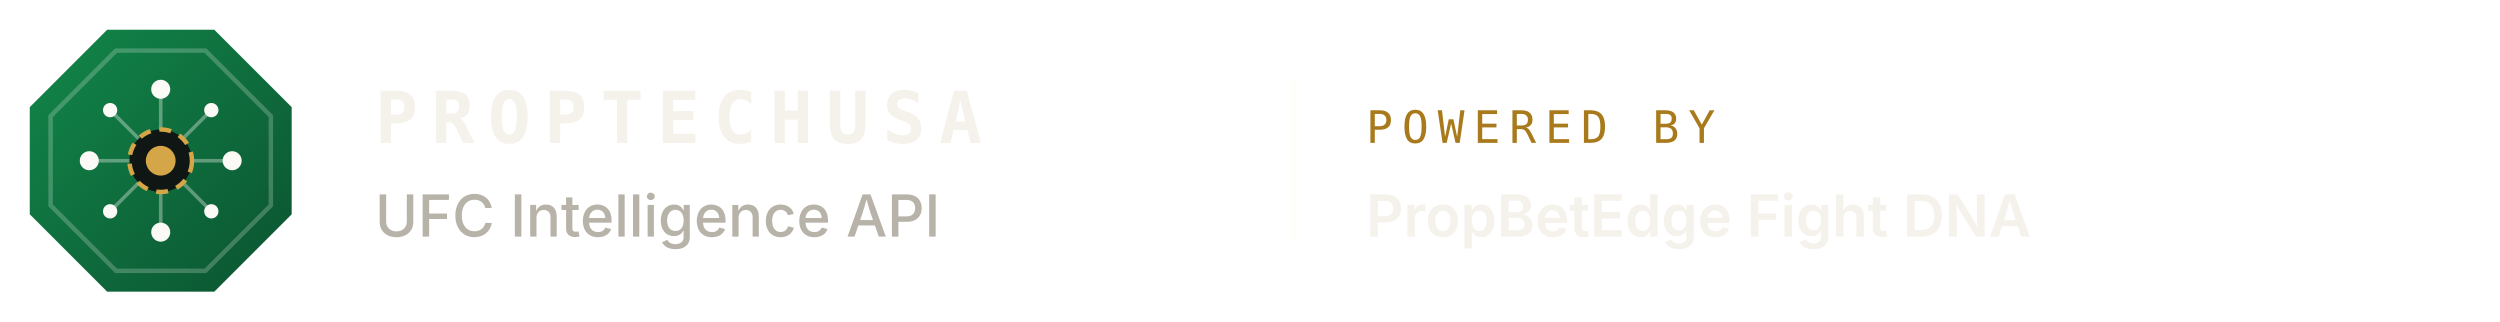
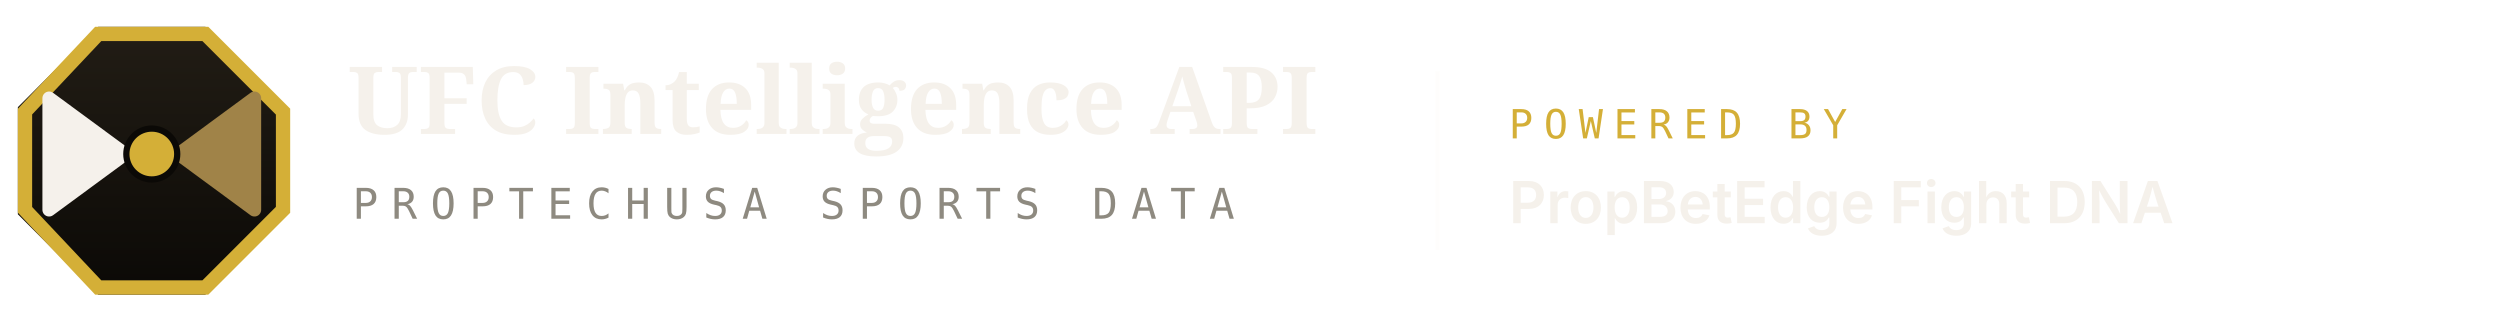
- <svg xmlns="http://www.w3.org/2000/svg" viewBox="0 0 560 72" width="560" height="72" role="img" aria-label="PropTechUSA UFC Intelligence API, powered by PropBetEdge Fight DNA">
-   <defs>
-     <linearGradient id="g" x1="0" y1="0" x2="1" y2="1">
-       <stop offset="0" stop-color="#12874a" />
-       <stop offset="1" stop-color="#0b5330" />
-     </linearGradient>
-   </defs>
-   <g transform="translate(4 4) scale(0.6667)">
-     <path d="M30 4h36l26 26v36L66 92H30L4 66V30z" fill="url(#g)" />
-     <path d="M33 11h30l22 22v30L63 85H33L11 63V33z" fill="none" stroke="#fbfaf6" stroke-opacity="0.22" stroke-width="1.5" />
-     <g stroke="#fbfaf6" stroke-opacity="0.35" stroke-width="1.2" fill="none">
-       <path d="M24 48h48M48 24v48" />
-       <path d="M31 31l34 34M65 31L31 65" />
-     </g>
-     <g fill="#fbfaf6">
-       <circle cx="48" cy="24" r="3.2" />
-       <circle cx="48" cy="72" r="3.2" />
-       <circle cx="24" cy="48" r="3.2" />
-       <circle cx="72" cy="48" r="3.2" />
-       <circle cx="31" cy="31" r="2.4" />
-       <circle cx="65" cy="65" r="2.4" />
-       <circle cx="65" cy="31" r="2.4" />
-       <circle cx="31" cy="65" r="2.4" />
-     </g>
-     <circle cx="48" cy="48" r="10.5" fill="#101613" />
-     <circle cx="48" cy="48" r="10.5" fill="none" stroke="#d4a648" stroke-width="1.5" stroke-dasharray="4 3" />
-     <circle cx="48" cy="48" r="5" fill="#d4a648" />
+ <svg xmlns="http://www.w3.org/2000/svg" viewBox="0 0 560 72" width="560" height="72" role="img" aria-label="PropTechUSA UFC Intelligence API">
+   <g transform="translate(2 4)">
+     <defs>
+       <linearGradient id="g" x1="0" y1="0" x2="0" y2="1">
+         <stop offset="0" stop-color="#221d15" />
+         <stop offset="1" stop-color="#0b0906" />
+       </linearGradient>
+     </defs>
+     <path d="M20 2h24l18 18v24L44 62H20L2 44V20z" fill="url(#g)" />
+     <path d="M20 3.6h24l17.4 17.4v22L44 60.4H20L3.6 43V21z" fill="none" stroke="#d4af37" stroke-width="3.2" />
+     <path d="M9 18l17 12.5-17 12.5z" fill="#f5f1eb" />
+     <path d="M9 18l17 12.5-17 12.5z" fill="none" stroke="#f5f1eb" stroke-width="3" stroke-linejoin="round" />
+     <path d="M55 18L38 30.5 55 43z" fill="#a08348" />
+     <path d="M55 18L38 30.5 55 43z" fill="none" stroke="#a08348" stroke-width="3" stroke-linejoin="round" />
+     <circle cx="32" cy="30.5" r="6.4" fill="#0b0906" />
+     <circle cx="32" cy="30.5" r="5" fill="#d4af37" />
  </g>
-   <text x="84" y="32" font-family="'JetBrains Mono', ui-monospace, Menlo, monospace" font-size="16" font-weight="700" letter-spacing="3" fill="#f5f1eb">PROPTECHUSA</text>
-   <text x="84" y="53" font-family="Inter, system-ui, sans-serif" font-size="13" font-weight="500" fill="#b8b3a8">UFC Intelligence API</text>
-   <line x1="290" y1="18" x2="290" y2="54" stroke="rgba(255,245,220,.18)" stroke-width="1" />
-   <text x="306" y="32" font-family="'JetBrains Mono', ui-monospace, Menlo, monospace" font-size="10" letter-spacing="2" fill="#a87a1c">POWERED BY</text>
-   <text x="306" y="53" font-family="Inter, system-ui, sans-serif" font-size="13" font-weight="600" fill="#f5f1eb">PropBetEdge Fight DNA</text>
+   <text x="78" y="30" font-family="'Playfair Display', Georgia, serif" font-size="21" font-weight="700" fill="#f5f1eb">UFC Intelligence API</text>
+   <text x="79" y="49" font-family="'JetBrains Mono', ui-monospace, Menlo, monospace" font-size="9.5" letter-spacing="3" fill="#8e8a80">PROPTECHUSA SPORTS DATA</text>
+   <line x1="322" y1="16" x2="322" y2="56" stroke="#f5f1eb" stroke-opacity=".16" stroke-width="1" />
+   <text x="338" y="31" font-family="'JetBrains Mono', ui-monospace, Menlo, monospace" font-size="9" letter-spacing="2.4" fill="#d4af37">POWERED BY</text>
+   <text x="338" y="50" font-family="Inter, system-ui, sans-serif" font-size="13" font-weight="600" fill="#f5f1eb">PropBetEdge Fight DNA</text>
</svg>
